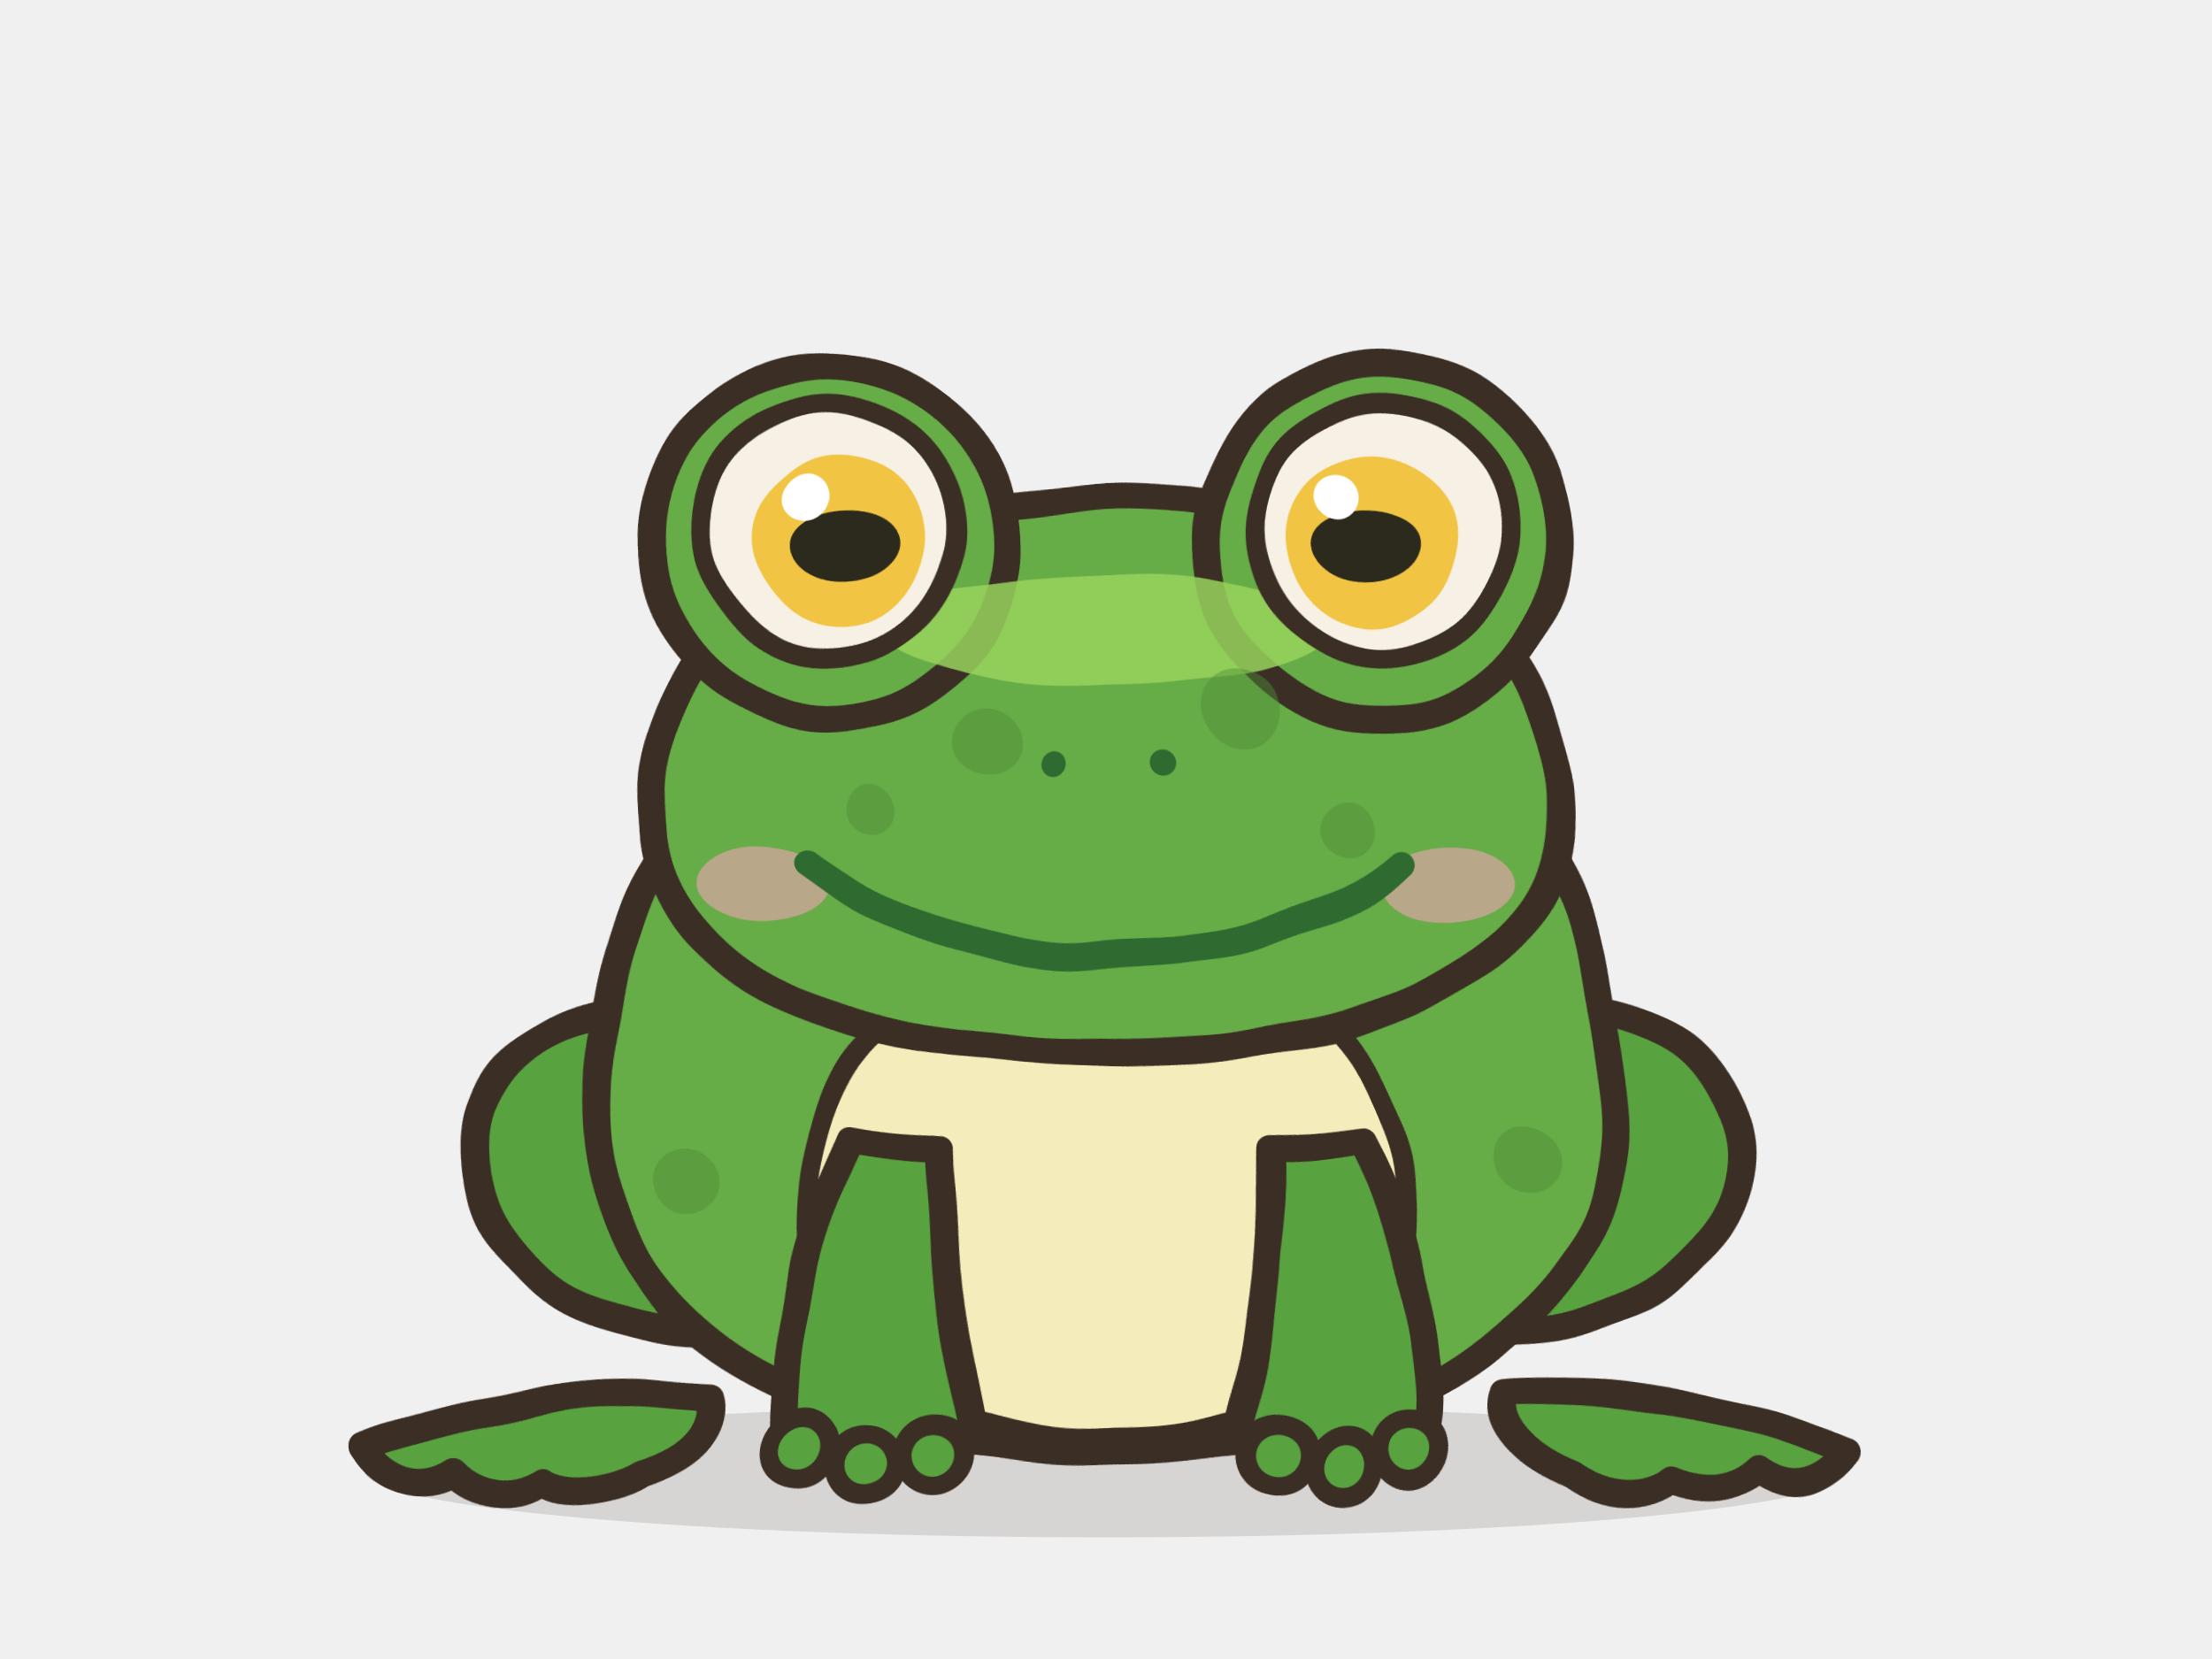
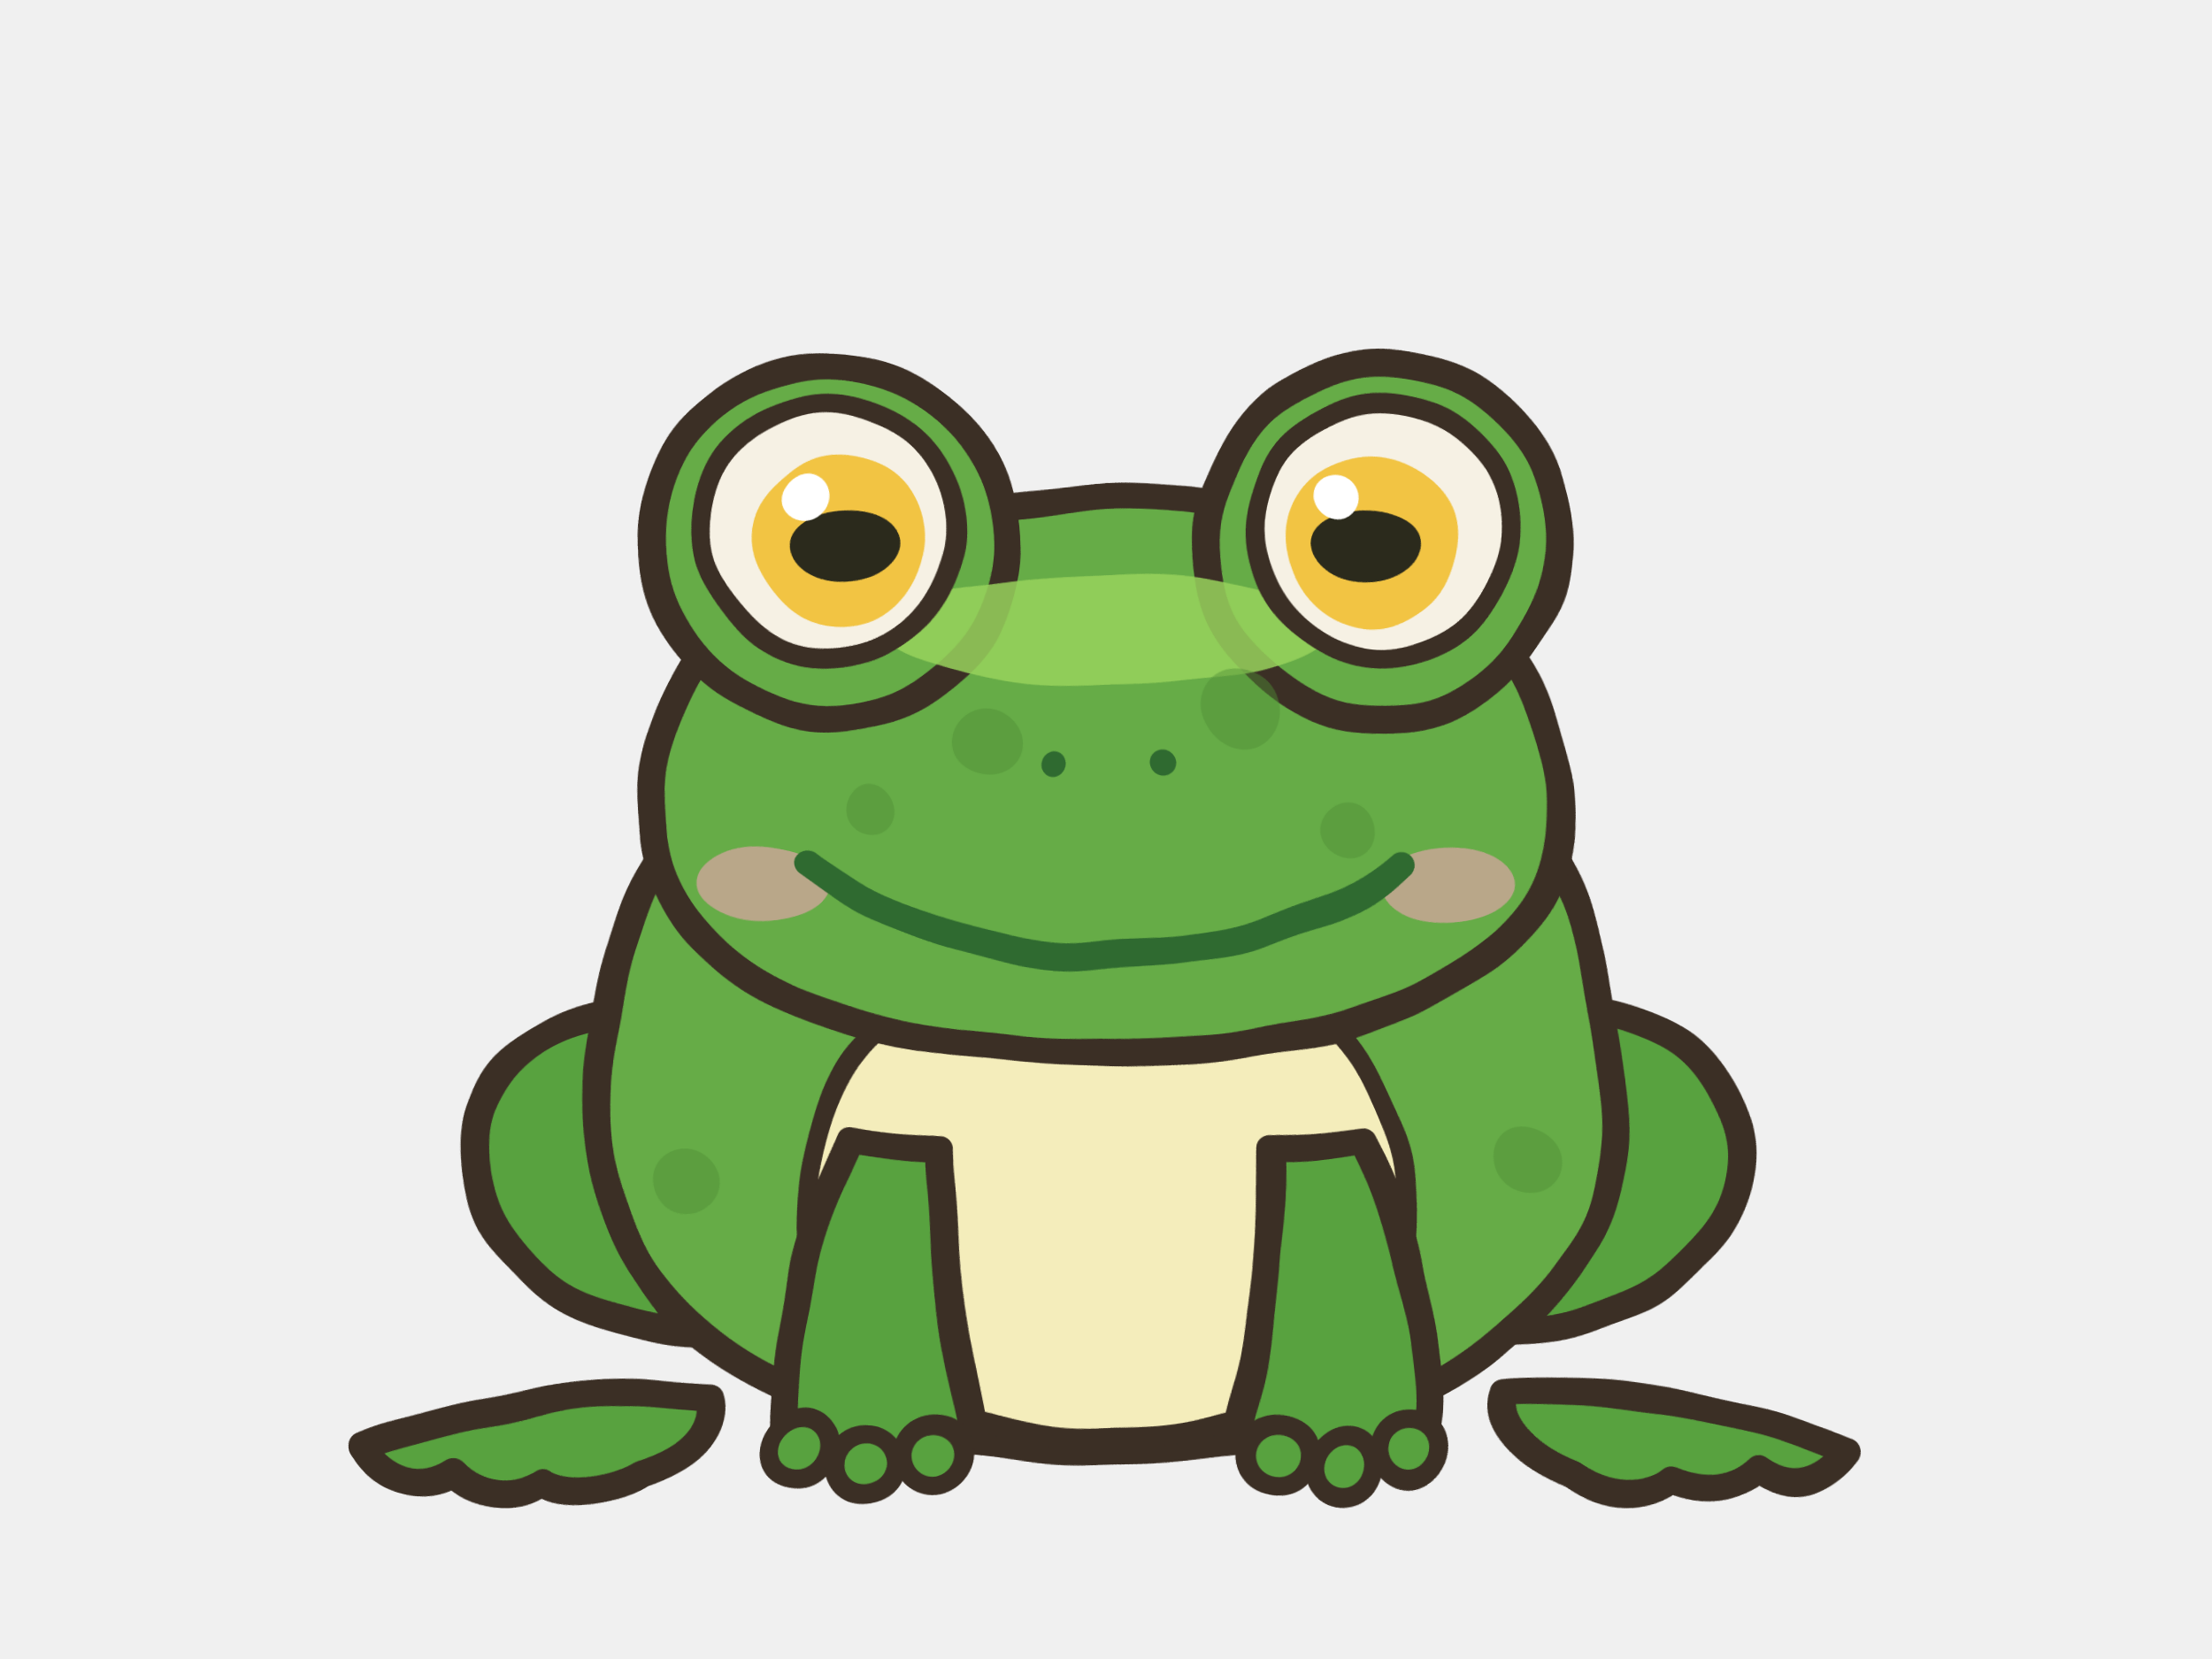
<svg xmlns="http://www.w3.org/2000/svg" width="800" height="600" viewBox="0 0 400 300">
  <defs>
    <filter id="hand" x="-6%" y="-6%" width="112%" height="112%">
      <feTurbulence type="fractalNoise" baseFrequency="0.035" numOctaves="2" seed="13" result="noise" />
      <feDisplacementMap in="SourceGraphic" in2="noise" scale="3.2" xChannelSelector="R" yChannelSelector="G" />
    </filter>
  </defs>
-   <ellipse cx="200" cy="266" rx="134" ry="12" fill="#3b2f25" opacity=".14" />
  <g filter="url(#hand)" stroke="#3b2f25" stroke-width="5" stroke-linejoin="round" stroke-linecap="round">
    <path d="M128 252C110 250 88 254 66 262C70 268 76 270 82 266C86 270 92 271 98 268C102 271 110 271 116 267C124 264 130 258 128 252Z" fill="#58a23f" />
    <path d="M272 252C290 250 312 254 334 262C330 268 324 270 318 266C314 270 308 271 302 268C298 271 290 271 284 267C276 264 270 258 272 252Z" fill="#58a23f" />
    <path d="M152 238C112 248 82 230 86 204C90 180 126 174 152 196Z" fill="#58a23f" />
    <path d="M248 238C288 248 318 230 314 204C310 180 274 174 248 196Z" fill="#58a23f" />
    <path d="M200 110C254 110 292 150 292 200C292 242 252 262 200 262C148 262 108 242 108 200C108 150 146 110 200 110Z" fill="#66ac47" />
    <path d="M200 168C234 168 256 194 254 224C251 250 228 260 200 260C172 260 149 250 146 224C144 194 166 168 200 168Z" fill="#f4edbb" stroke-width="3.5" />
    <path d="M154 206C144 228 140 246 142 260C152 265 168 265 176 259C172 242 170 224 170 208Z" fill="#58a23f" />
    <path d="M246 206C256 228 260 246 258 260C248 265 232 265 224 259C228 242 230 224 230 208Z" fill="#58a23f" />
    <g fill="#58a23f" stroke-width="3.5">
      <circle cx="145" cy="262" r="5.5" />
      <circle cx="157" cy="265" r="5.5" />
      <circle cx="169" cy="263" r="5.5" />
      <circle cx="255" cy="262" r="5.5" />
      <circle cx="243" cy="265" r="5.5" />
      <circle cx="231" cy="263" r="5.5" />
    </g>
    <path d="M118 152C114 114 150 90 200 90C250 90 286 114 282 152C278 178 244 190 200 190C156 190 122 178 118 152Z" fill="#66ac47" />
    <circle cx="150" cy="98" r="32" fill="#66ac47" />
    <circle cx="250" cy="98" r="32" fill="#66ac47" />
    <ellipse cx="200" cy="114" rx="40" ry="10" fill="#98d25c" opacity=".85" stroke="none" />
    <circle cx="150" cy="96" r="23" fill="#f6f1e4" stroke-width="3.5" />
    <circle cx="250" cy="96" r="23" fill="#f6f1e4" stroke-width="3.5" />
    <g stroke="none">
      <circle cx="152" cy="98" r="15.5" fill="#f2c443" />
      <circle cx="248" cy="98" r="15.5" fill="#f2c443" />
      <ellipse cx="153" cy="99" rx="10" ry="6.5" fill="#2b2a1c" />
      <ellipse cx="247" cy="99" rx="10" ry="6.5" fill="#2b2a1c" />
      <circle cx="146" cy="90" r="4.2" fill="#fff" />
      <circle cx="242" cy="90" r="4.2" fill="#fff" />
      <g fill="#4f8f36" opacity=".45">
        <circle cx="178" cy="134" r="6" />
        <circle cx="224" cy="128" r="7" />
        <circle cx="244" cy="150" r="5" />
        <circle cx="158" cy="146" r="4.5" />
        <circle cx="124" cy="214" r="6" />
        <circle cx="276" cy="210" r="6" />
      </g>
      <circle cx="190" cy="138" r="2.4" fill="#2f6a30" />
      <circle cx="210" cy="138" r="2.4" fill="#2f6a30" />
      <ellipse cx="138" cy="160" rx="12" ry="7" fill="#f0a3b6" opacity=".6" />
      <ellipse cx="262" cy="160" rx="12" ry="7" fill="#f0a3b6" opacity=".6" />
    </g>
    <path d="M146 156C172 178 228 178 254 156" fill="none" stroke="#2f6a30" stroke-width="5" />
  </g>
</svg>
